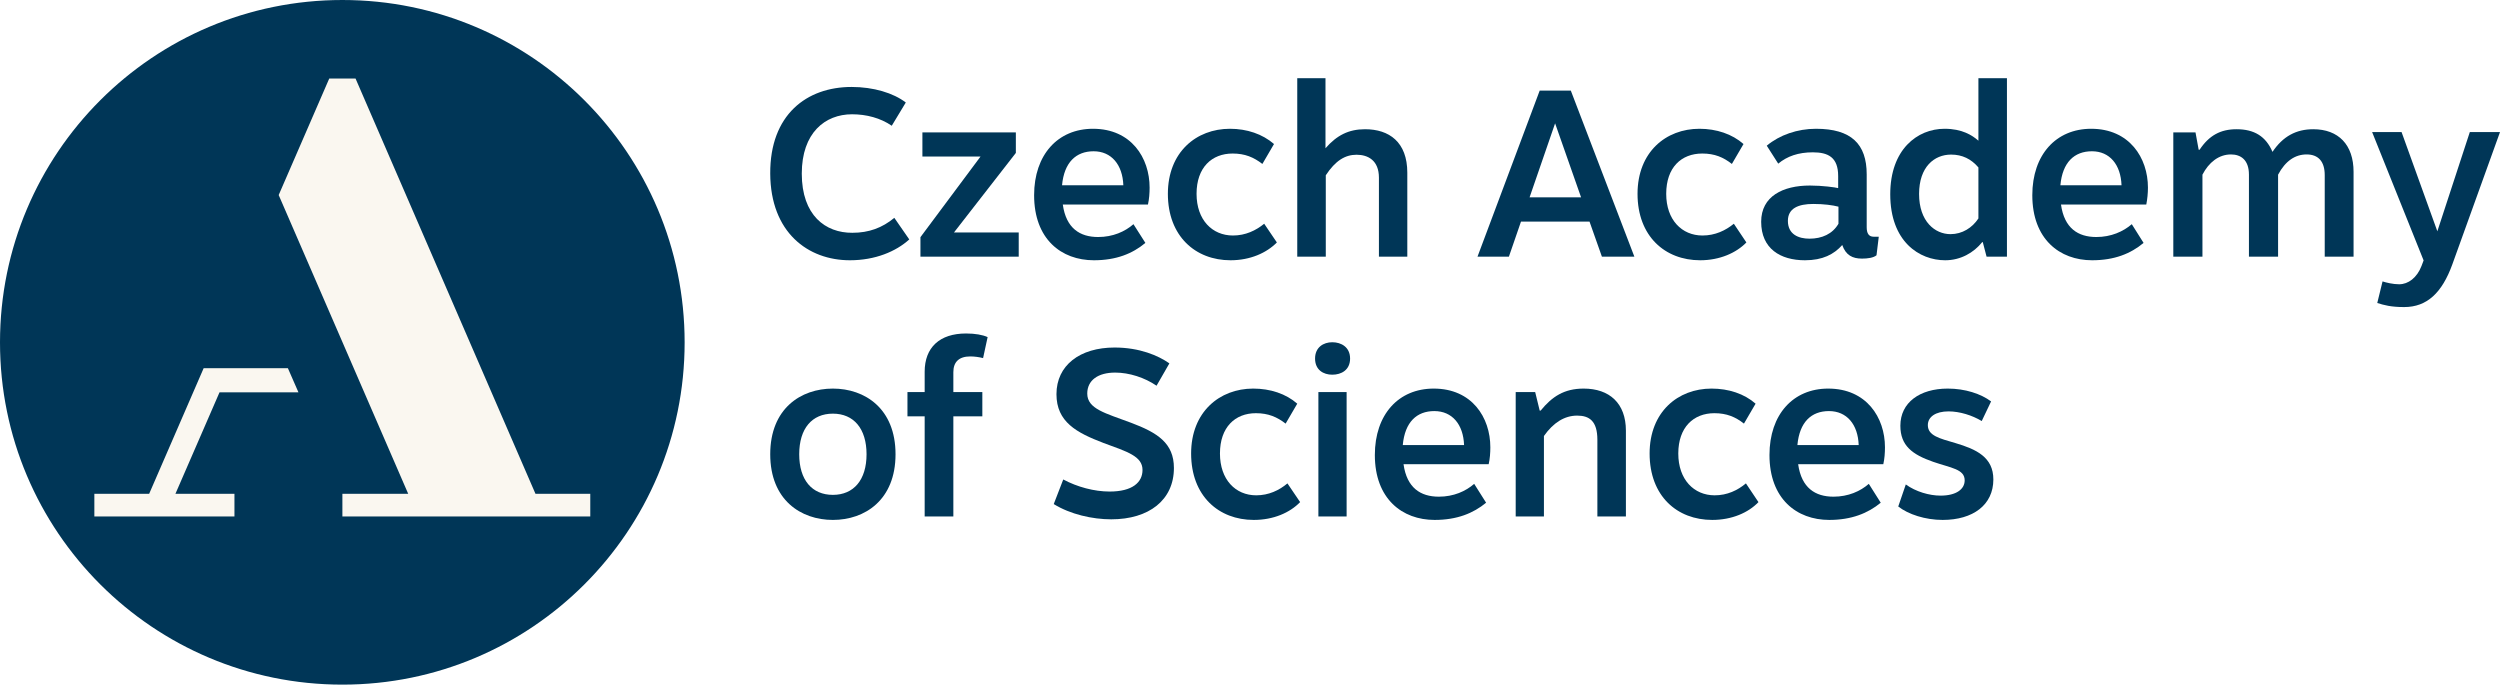
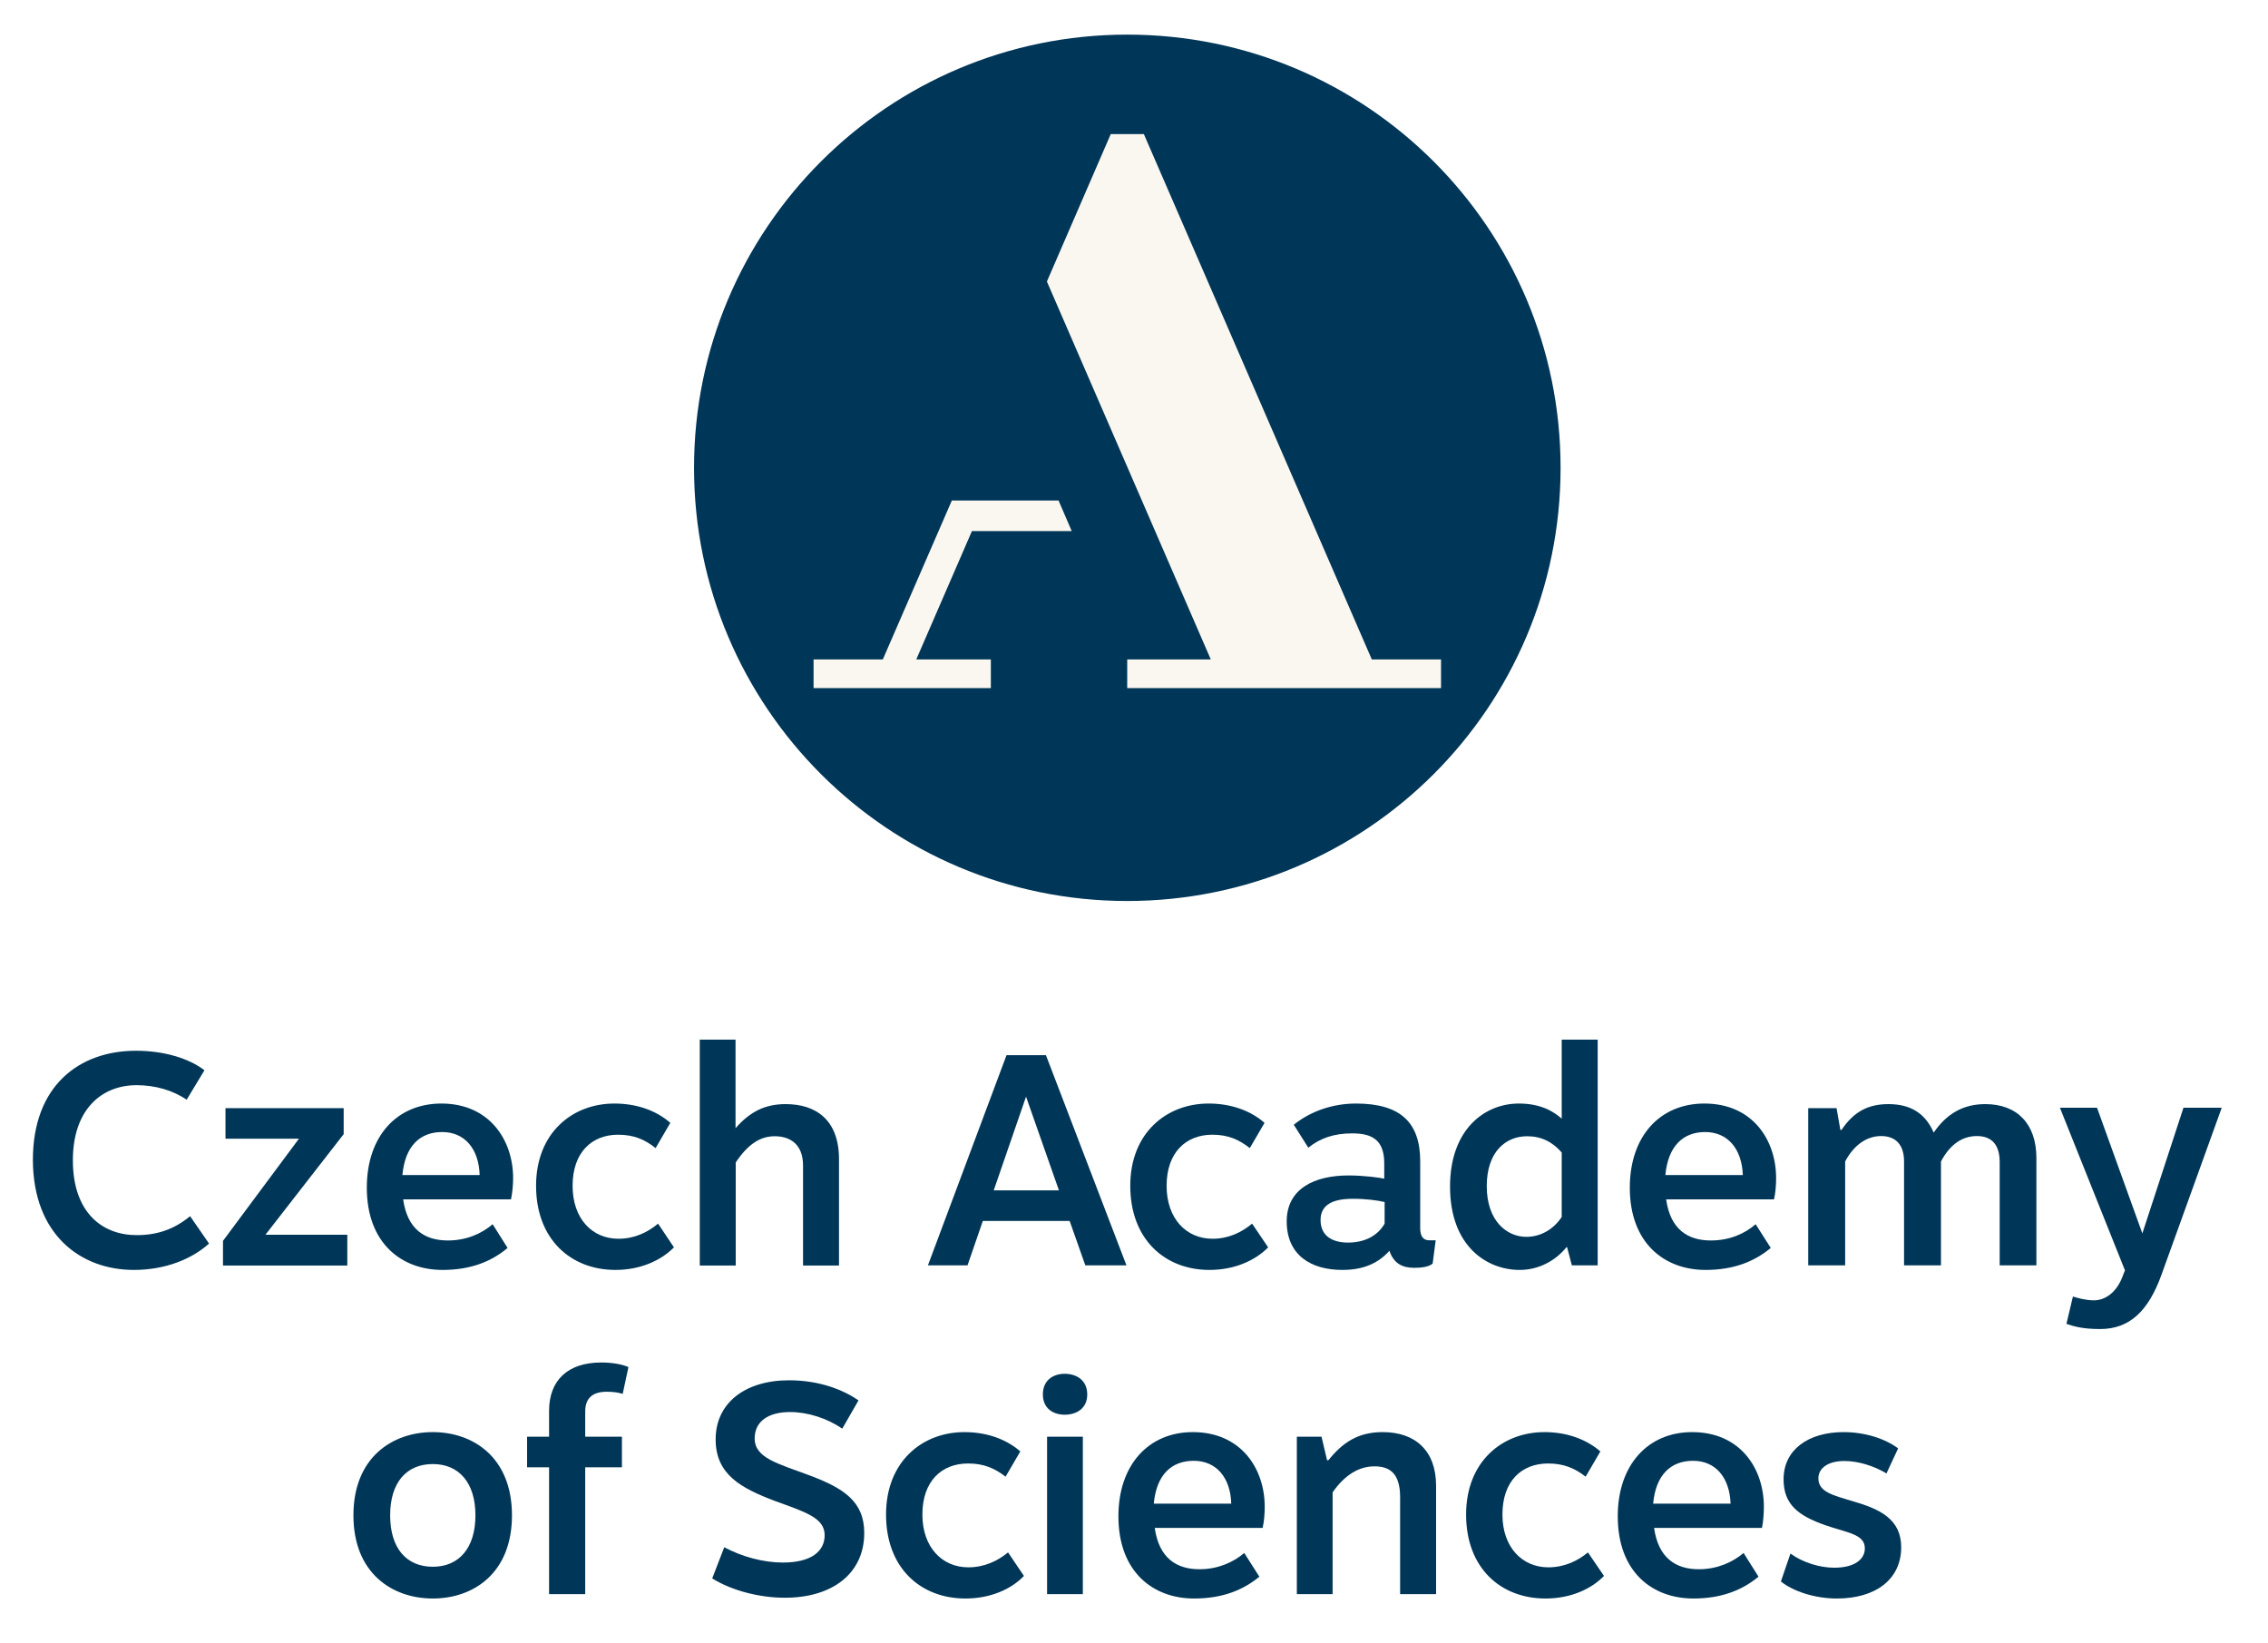
- <svg xmlns="http://www.w3.org/2000/svg" viewBox="0 0 165.60 45.35" role="img" aria-label="Czech Academy of Sciences">
-   <path fill="#003657" d="M45.35 22.68C45.35 10.15 35.2 0 22.68 0C10.15 0 0 10.15 0 22.68C0 35.2 10.15 45.35 22.68 45.35C35.2 45.35 45.35 35.2 45.35 22.68" />
-   <path fill="#003657" d="M60.23 15.86C59.35 16.66 57.97 17.24 56.3 17.24C53.52 17.24 51.04 15.4 51.02 11.5C51 7.6 53.43 5.76 56.41 5.76C57.86 5.76 59.18 6.16 60 6.79L59.07 8.33C58.33 7.82 57.4 7.57 56.44 7.57C54.65 7.57 53.11 8.8 53.11 11.5C53.11 14.27 54.68 15.43 56.46 15.42C57.56 15.42 58.44 15.09 59.24 14.43L60.23 15.86" />
-   <path fill="#003657" d="M63.19 15.4L67.48 15.4L67.48 17L60.97 17L60.97 15.71L64.95 10.37L61.1 10.37L61.1 8.77L67.29 8.77L67.29 10.13L63.19 15.4" />
-   <path fill="#003657" d="M74.41 12.27C74.36 10.91 73.62 10.02 72.44 10.02C71.28 10.02 70.49 10.75 70.35 12.27L74.41 12.27M75.87 16.09C75.02 16.8 73.94 17.24 72.46 17.24C70.3 17.24 68.5 15.84 68.5 12.93C68.5 10.25 70.07 8.53 72.4 8.53C74.93 8.53 76.15 10.45 76.15 12.43C76.15 12.79 76.12 13.2 76.04 13.55L70.4 13.55C70.62 15.12 71.53 15.7 72.74 15.7C73.72 15.7 74.52 15.34 75.08 14.85L75.87 16.09" />
-   <path fill="#003657" d="M84.58 16.06C83.9 16.75 82.82 17.24 81.51 17.24C79.19 17.24 77.36 15.65 77.36 12.84C77.36 10.07 79.25 8.53 81.47 8.53C82.6 8.53 83.63 8.88 84.39 9.54L83.62 10.86C83.05 10.42 82.47 10.17 81.65 10.17C80.27 10.17 79.26 11.09 79.26 12.84C79.26 14.57 80.3 15.6 81.67 15.6C82.5 15.6 83.19 15.27 83.74 14.82L84.58 16.06" />
-   <path fill="#003657" d="M87.8 9.82C88.55 8.96 89.34 8.56 90.42 8.56C92.01 8.56 93.22 9.4 93.22 11.44L93.22 17L91.34 17L91.34 11.77C91.34 10.62 90.61 10.25 89.86 10.25C89.1 10.25 88.46 10.64 87.82 11.61L87.82 17L85.93 17L85.93 5.18L87.8 5.18L87.8 9.82" />
-   <path fill="#003657" d="M103.01 8.17L101.32 13.07L104.73 13.07L103.01 8.17M100.75 14.68L99.95 17L97.87 17L101.99 6L104.05 6L108.26 17L106.11 17L105.29 14.68L100.75 14.68" />
-   <path fill="#003657" d="M115.68 16.06C115.01 16.75 113.92 17.24 112.62 17.24C110.29 17.24 108.47 15.65 108.47 12.84C108.47 10.07 110.35 8.53 112.57 8.53C113.7 8.53 114.74 8.88 115.49 9.54L114.72 10.86C114.16 10.42 113.58 10.17 112.76 10.17C111.37 10.17 110.37 11.09 110.37 12.84C110.37 14.57 111.41 15.6 112.77 15.6C113.61 15.6 114.3 15.27 114.85 14.82L115.68 16.06" />
-   <path fill="#003657" d="M121.78 13.69C121.4 13.59 120.81 13.51 120.11 13.51C119.12 13.51 118.43 13.8 118.43 14.63C118.43 15.53 119.14 15.81 119.86 15.81C120.68 15.81 121.39 15.5 121.78 14.82L121.78 13.69M117.03 9.65C117.88 8.94 119.06 8.53 120.29 8.53C122.63 8.53 123.65 9.54 123.65 11.55L123.65 15.05C123.65 15.46 123.79 15.68 124.11 15.68L124.45 15.68L124.3 16.91C124.09 17.08 123.71 17.13 123.34 17.13C122.71 17.13 122.27 16.91 122.03 16.23C121.48 16.85 120.73 17.24 119.56 17.24C117.93 17.24 116.66 16.47 116.66 14.69C116.66 13 118.1 12.29 119.89 12.29C120.71 12.29 121.58 12.41 121.76 12.46L121.76 11.66C121.76 10.42 121.1 10.09 120.08 10.09C119.12 10.09 118.38 10.35 117.79 10.84L117.03 9.65" />
-   <path fill="#003657" d="M131.05 11.09C130.57 10.53 129.98 10.24 129.24 10.24C128.13 10.24 127.12 11.05 127.12 12.85C127.12 14.68 128.18 15.51 129.2 15.51C129.98 15.51 130.64 15.09 131.05 14.47L131.05 11.09M131.59 17L131.34 16.04L131.3 16.04C130.74 16.74 129.87 17.24 128.85 17.24C127.14 17.24 125.21 16.01 125.21 12.87C125.21 9.9 127 8.53 128.81 8.53C129.97 8.53 130.64 8.96 131.05 9.32L131.05 5.18L132.94 5.18L132.94 17L131.59 17" />
-   <path fill="#003657" d="M140.53 12.27C140.48 10.91 139.75 10.02 138.57 10.02C137.4 10.02 136.62 10.75 136.48 12.27L140.53 12.27M141.99 16.09C141.14 16.8 140.06 17.24 138.58 17.24C136.43 17.24 134.62 15.84 134.62 12.93C134.62 10.25 136.19 8.53 138.52 8.53C141.05 8.53 142.28 10.45 142.28 12.43C142.28 12.79 142.24 13.2 142.17 13.55L136.52 13.55C136.74 15.12 137.65 15.7 138.86 15.7C139.84 15.7 140.64 15.34 141.21 14.85L141.99 16.09" />
-   <path fill="#003657" d="M145.7 9.92C146.33 8.97 147.09 8.56 148.15 8.56C149.32 8.56 150.09 9.03 150.53 10.06C151.22 9.03 152.1 8.56 153.23 8.56C154.9 8.56 155.9 9.59 155.9 11.38L155.9 17L153.99 17L153.99 11.6C153.99 10.69 153.56 10.23 152.79 10.23C152.04 10.23 151.39 10.65 150.9 11.57L150.9 17L148.97 17L148.97 11.57C148.97 10.58 148.42 10.23 147.78 10.23C146.97 10.23 146.31 10.76 145.89 11.57L145.89 17L143.96 17L143.96 8.77L145.43 8.77L145.64 9.92L145.7 9.92" />
-   <path fill="#003657" d="M162.44 17.52C161.76 19.39 160.77 20.34 159.25 20.34C158.37 20.34 157.91 20.21 157.47 20.07L157.82 18.64C158.06 18.72 158.51 18.83 158.92 18.83C159.52 18.83 160.1 18.4 160.4 17.62L160.54 17.25L157.13 8.75L159.08 8.75L161.45 15.32L163.6 8.75L165.6 8.75L162.44 17.52" />
-   <path fill="#003657" d="M52.94 30.09C52.94 31.8 53.79 32.78 55.17 32.78C56.55 32.78 57.4 31.79 57.4 30.09C57.4 28.39 56.55 27.4 55.17 27.4C53.79 27.4 52.94 28.38 52.94 30.09M59.32 30.09C59.32 33.12 57.29 34.44 55.17 34.44C53.05 34.44 51.02 33.12 51.02 30.09C51.02 27.06 53.05 25.74 55.17 25.74C57.29 25.74 59.32 27.06 59.32 30.09" />
-   <path fill="#003657" d="M61.25 24.62C61.25 23.02 62.24 22.09 63.99 22.09C64.59 22.09 65.1 22.18 65.42 22.33L65.12 23.72C64.84 23.65 64.54 23.61 64.27 23.61C63.52 23.61 63.15 23.98 63.15 24.65L63.15 25.97L65.07 25.97L65.07 27.58L63.15 27.58L63.15 34.21L61.25 34.21L61.25 27.58L60.11 27.58L60.11 25.97L61.25 25.97L61.25 24.62" />
-   <path fill="#003657" d="M70.43 31.76C71.36 32.26 72.49 32.56 73.5 32.56C75 32.56 75.68 31.96 75.68 31.13C75.68 30.22 74.67 29.92 73.09 29.34C71.31 28.66 69.98 27.95 69.98 26.11C69.98 24.2 71.53 23.02 73.83 23.02C75.48 23.02 76.72 23.55 77.46 24.07L76.61 25.55C75.82 25.01 74.8 24.68 73.87 24.68C72.73 24.68 72.02 25.19 72.02 26.07C72.02 27.09 73.23 27.37 74.91 28C76.67 28.66 77.76 29.35 77.76 31C77.76 33.12 76.11 34.4 73.61 34.4C72.36 34.4 70.9 34.07 69.8 33.39L70.43 31.76" />
-   <path fill="#003657" d="M86.12 33.26C85.44 33.96 84.36 34.44 83.05 34.44C80.73 34.44 78.9 32.86 78.9 30.04C78.9 27.28 80.79 25.74 83.01 25.74C84.14 25.74 85.18 26.08 85.93 26.74L85.16 28.06C84.59 27.62 84.01 27.37 83.19 27.37C81.81 27.37 80.81 28.3 80.81 30.04C80.81 31.77 81.84 32.81 83.21 32.81C84.04 32.81 84.73 32.48 85.28 32.02L86.12 33.26" />
-   <path fill="#003657" d="M87.33 25.97H89.2V34.21H87.33ZM89.43 23.75C89.43 24.51 88.85 24.82 88.25 24.82C87.67 24.82 87.11 24.51 87.11 23.75C87.11 23 87.67 22.67 88.25 22.67C88.85 22.67 89.43 23 89.43 23.75" />
-   <path fill="#003657" d="M96.98 29.48C96.93 28.11 96.19 27.23 95.01 27.23C93.85 27.23 93.06 27.95 92.92 29.48L96.98 29.48M98.44 33.3C97.59 34 96.51 34.44 95.03 34.44C92.88 34.44 91.07 33.04 91.07 30.14C91.07 27.45 92.64 25.74 94.97 25.74C97.5 25.74 98.72 27.65 98.72 29.63C98.72 30 98.69 30.4 98.61 30.75L92.97 30.75C93.19 32.32 94.1 32.9 95.31 32.9C96.29 32.9 97.09 32.54 97.65 32.05L98.44 33.3" />
-   <path fill="#003657" d="M102.05 27.2C102.81 26.27 103.61 25.74 104.9 25.74C106.61 25.74 107.7 26.71 107.7 28.53L107.7 34.21L105.81 34.21L105.81 29.13C105.81 27.89 105.28 27.53 104.47 27.53C103.63 27.53 102.89 28 102.27 28.88L102.27 34.21L100.4 34.21L100.4 25.97L101.69 25.97L101.99 27.2L102.05 27.2" />
-   <path fill="#003657" d="M116.48 33.26C115.81 33.96 114.72 34.44 113.42 34.44C111.09 34.44 109.27 32.86 109.27 30.04C109.27 27.28 111.15 25.74 113.37 25.74C114.5 25.74 115.54 26.08 116.29 26.74L115.52 28.06C114.96 27.62 114.38 27.37 113.56 27.37C112.18 27.37 111.17 28.3 111.17 30.04C111.17 31.77 112.21 32.81 113.58 32.81C114.41 32.81 115.1 32.48 115.65 32.02L116.48 33.26" />
-   <path fill="#003657" d="M123.12 29.48C123.07 28.11 122.33 27.23 121.15 27.23C119.99 27.23 119.2 27.95 119.06 29.48L123.12 29.48M124.58 33.3C123.73 34 122.64 34.44 121.17 34.44C119.01 34.44 117.21 33.04 117.21 30.14C117.21 27.45 118.78 25.74 121.1 25.74C123.63 25.74 124.86 27.65 124.86 29.63C124.86 30 124.83 30.4 124.75 30.75L119.11 30.75C119.33 32.32 120.24 32.9 121.45 32.9C122.43 32.9 123.23 32.54 123.79 32.05L124.58 33.3" />
-   <path fill="#003657" d="M126.24 32.09C126.9 32.57 127.8 32.83 128.54 32.83C129.59 32.83 130.14 32.4 130.14 31.82C130.14 31.07 129.23 31 128.05 30.59C126.67 30.11 125.88 29.52 125.88 28.2C125.88 26.66 127.17 25.74 129.02 25.74C130.16 25.74 131.21 26.08 131.89 26.59L131.27 27.89C130.64 27.51 129.81 27.25 129.07 27.25C128.22 27.25 127.7 27.61 127.7 28.16C127.7 28.86 128.47 29.04 129.53 29.35C130.91 29.76 132.04 30.28 132.04 31.76C132.04 33.45 130.69 34.44 128.68 34.44C127.53 34.44 126.4 34.07 125.74 33.55L126.24 32.09" />
-   <path fill="#FAF7F0" d="M35.47 32.71L23.55 5.2L21.81 5.2L18.46 12.92L27.04 32.71L22.68 32.71L22.68 34.21L39.1 34.21L39.1 32.71L35.47 32.71M19.77 25.99L19.07 24.39L13.49 24.39L9.88 32.71L6.25 32.71L6.25 34.21L15.53 34.21L15.53 32.71L11.62 32.71L14.54 25.99L19.77 25.99" />
+ <svg xmlns="http://www.w3.org/2000/svg" viewBox="238.33 166.83 118.59 85.87" role="img" aria-label="Czech Academy of Sciences">
+   <g fill="#003657">
+     <path d="M 249.26 231.85 C 248.38 232.65 246.99 233.23 245.33 233.23 C 242.55 233.23 240.07 231.39 240.05 227.5 C 240.04 223.61 242.46 221.77 245.44 221.77 C 246.89 221.77 248.2 222.16 249.02 222.79 L 248.09 224.33 C 247.36 223.83 246.43 223.57 245.47 223.57 C 243.68 223.57 242.14 224.8 242.14 227.5 C 242.14 230.26 243.71 231.42 245.49 231.41 C 246.59 231.41 247.47 231.08 248.27 230.42 Z M 249.26 231.85" />
+     <path d="M 252.21 231.39 L 256.49 231.39 L 256.49 233 L 249.99 233 L 249.99 231.71 L 253.96 226.37 L 250.12 226.37 L 250.12 224.77 L 256.3 224.77 L 256.3 226.13 Z M 252.21 231.39" />
+     <path d="M 263.41 228.27 C 263.37 226.9 262.63 226.02 261.45 226.02 C 260.29 226.02 259.51 226.75 259.37 228.27 Z M 264.87 232.08 C 264.03 232.79 262.94 233.23 261.47 233.23 C 259.32 233.23 257.51 231.83 257.51 228.93 C 257.51 226.24 259.08 224.53 261.41 224.53 C 263.93 224.53 265.16 226.45 265.16 228.43 C 265.16 228.79 265.12 229.2 265.05 229.54 L 259.41 229.54 C 259.63 231.11 260.54 231.69 261.75 231.69 C 262.72 231.69 263.52 231.33 264.09 230.84 Z M 264.87 232.08" />
+     <path d="M 273.57 232.05 C 272.89 232.74 271.81 233.23 270.51 233.23 C 268.19 233.23 266.36 231.64 266.36 228.83 C 266.36 226.07 268.25 224.53 270.46 224.53 C 271.59 224.53 272.63 224.88 273.38 225.54 L 272.61 226.86 C 272.05 226.41 271.47 226.16 270.65 226.16 C 269.27 226.16 268.27 227.09 268.27 228.83 C 268.27 230.56 269.3 231.6 270.67 231.6 C 271.5 231.6 272.19 231.27 272.74 230.81 Z M 273.57 232.05" />
+     <path d="M 276.79 225.82 C 277.54 224.96 278.33 224.56 279.41 224.56 C 281 224.56 282.2 225.39 282.2 227.44 L 282.2 233 L 280.32 233 L 280.32 227.77 C 280.32 226.62 279.6 226.24 278.84 226.24 C 278.09 226.24 277.45 226.64 276.8 227.61 L 276.8 233 L 274.92 233 L 274.92 221.19 L 276.79 221.19 Z M 276.79 225.82" />
+     <path d="M 291.98 224.17 L 290.29 229.07 L 293.7 229.07 Z M 289.72 230.67 L 288.92 232.99 L 286.85 232.99 L 290.96 222 L 293.02 222 L 297.23 232.99 L 295.08 232.99 L 294.26 230.67 Z M 289.72 230.67" />
+     <path d="M 304.64 232.05 C 303.96 232.74 302.88 233.23 301.57 233.23 C 299.25 233.23 297.43 231.64 297.43 228.83 C 297.43 226.07 299.32 224.53 301.53 224.53 C 302.66 224.53 303.7 224.88 304.45 225.54 L 303.68 226.86 C 303.11 226.41 302.54 226.16 301.72 226.16 C 300.34 226.16 299.33 227.09 299.33 228.83 C 299.33 230.56 300.37 231.6 301.73 231.6 C 302.56 231.6 303.25 231.27 303.8 230.81 Z M 304.64 232.05" />
+     <path d="M 310.73 229.68 C 310.35 229.59 309.75 229.51 309.07 229.51 C 308.07 229.51 307.38 229.79 307.38 230.62 C 307.38 231.52 308.09 231.8 308.81 231.8 C 309.63 231.8 310.34 231.49 310.73 230.81 Z M 305.98 225.64 C 306.84 224.94 308.01 224.53 309.23 224.53 C 311.58 224.53 312.59 225.54 312.59 227.55 L 312.59 231.05 C 312.59 231.45 312.74 231.68 313.05 231.68 L 313.4 231.68 L 313.24 232.9 C 313.04 233.07 312.66 233.12 312.28 233.12 C 311.66 233.12 311.21 232.9 310.98 232.23 C 310.43 232.84 309.68 233.23 308.52 233.23 C 306.88 233.23 305.61 232.46 305.61 230.69 C 305.61 228.99 307.05 228.29 308.84 228.29 C 309.66 228.29 310.52 228.41 310.71 228.46 L 310.71 227.66 C 310.71 226.41 310.05 226.09 309.03 226.09 C 308.07 226.09 307.34 226.35 306.74 226.84 Z M 305.98 225.64" />
+     <path d="M 319.99 227.09 C 319.5 226.53 318.92 226.24 318.18 226.24 C 317.07 226.24 316.07 227.04 316.07 228.85 C 316.07 230.67 317.12 231.5 318.14 231.5 C 318.92 231.5 319.58 231.08 319.99 230.46 Z M 320.52 232.99 L 320.27 232.04 L 320.24 232.04 C 319.68 232.73 318.81 233.23 317.79 233.23 C 316.08 233.23 314.15 232 314.15 228.87 C 314.15 225.9 315.94 224.53 317.75 224.53 C 318.91 224.53 319.58 224.96 319.99 225.32 L 319.99 221.19 L 321.87 221.19 L 321.87 232.99 Z M 320.52 232.99" />
+     <path d="M 329.46 228.27 C 329.41 226.9 328.67 226.02 327.49 226.02 C 326.34 226.02 325.55 226.75 325.41 228.27 Z M 330.92 232.08 C 330.07 232.79 328.98 233.23 327.51 233.23 C 325.36 233.23 323.55 231.83 323.55 228.93 C 323.55 226.24 325.12 224.53 327.45 224.53 C 329.98 224.53 331.2 226.45 331.2 228.43 C 331.2 228.79 331.17 229.2 331.09 229.54 L 325.45 229.54 C 325.67 231.11 326.58 231.69 327.79 231.69 C 328.77 231.69 329.57 231.33 330.13 230.84 Z M 330.92 232.08" />
+     <path d="M 334.62 225.91 C 335.25 224.97 336 224.56 337.07 224.56 C 338.23 224.56 339 225.04 339.44 226.05 C 340.13 225.04 341.01 224.56 342.14 224.56 C 343.8 224.56 344.81 225.59 344.81 227.38 L 344.81 232.99 L 342.89 232.99 L 342.89 227.59 C 342.89 226.68 342.47 226.23 341.7 226.23 C 340.95 226.23 340.3 226.65 339.82 227.56 L 339.82 232.99 L 337.89 232.99 L 337.89 227.56 C 337.89 226.57 337.34 226.23 336.69 226.23 C 335.89 226.23 335.23 226.76 334.81 227.56 L 334.81 232.99 L 332.88 232.99 L 332.88 224.77 L 334.36 224.77 L 334.56 225.91 Z M 334.62 225.91" />
+     <path d="M 351.34 233.51 C 350.66 235.38 349.68 236.32 348.15 236.32 C 347.27 236.32 346.82 236.2 346.38 236.05 L 346.72 234.62 C 346.96 234.7 347.41 234.82 347.82 234.82 C 348.42 234.82 349 234.39 349.3 233.61 L 349.44 233.25 L 346.04 224.75 L 347.98 224.75 L 350.35 231.32 L 352.5 224.75 L 354.5 224.75 Z M 351.34 233.51" />
+     <path d="M 258.73 246.06 C 258.73 247.78 259.58 248.75 260.96 248.75 C 262.34 248.75 263.19 247.76 263.19 246.06 C 263.19 244.37 262.34 243.38 260.96 243.38 C 259.58 243.38 258.73 244.35 258.73 246.06 M 265.1 246.06 C 265.1 249.09 263.08 250.41 260.96 250.41 C 258.84 250.41 256.81 249.09 256.81 246.06 C 256.81 243.04 258.84 241.71 260.96 241.71 C 263.08 241.71 265.1 243.04 265.1 246.06" />
+     <path d="M 267.04 240.6 C 267.04 239 268.02 238.07 269.77 238.07 C 270.36 238.07 270.88 238.17 271.19 238.31 L 270.89 239.71 C 270.61 239.62 270.32 239.6 270.05 239.6 C 269.29 239.6 268.93 239.96 268.93 240.63 L 268.93 241.95 L 270.85 241.95 L 270.85 243.55 L 268.93 243.55 L 268.93 250.18 L 267.04 250.18 L 267.04 243.55 L 265.89 243.55 L 265.89 241.95 L 267.04 241.95 Z M 267.04 240.6" />
+     <path d="M 276.2 247.73 C 277.13 248.23 278.26 248.53 279.26 248.53 C 280.77 248.53 281.45 247.93 281.45 247.1 C 281.45 246.19 280.44 245.89 278.85 245.31 C 277.08 244.64 275.75 243.93 275.75 242.09 C 275.75 240.18 277.3 239 279.59 239 C 281.24 239 282.48 239.54 283.22 240.05 L 282.37 241.53 C 281.59 240.99 280.57 240.66 279.64 240.66 C 278.49 240.66 277.79 241.16 277.79 242.04 C 277.79 243.07 279 243.35 280.68 243.98 C 282.43 244.64 283.52 245.33 283.52 246.98 C 283.52 249.09 281.87 250.37 279.37 250.37 C 278.13 250.37 276.67 250.04 275.57 249.36 Z M 276.2 247.73" />
+     <path d="M 291.87 249.23 C 291.2 249.93 290.11 250.41 288.81 250.41 C 286.48 250.41 284.66 248.83 284.66 246.02 C 284.66 243.25 286.55 241.71 288.76 241.71 C 289.89 241.71 290.93 242.06 291.68 242.72 L 290.91 244.04 C 290.34 243.6 289.77 243.35 288.95 243.35 C 287.57 243.35 286.56 244.27 286.56 246.02 C 286.56 247.74 287.6 248.78 288.96 248.78 C 289.8 248.78 290.49 248.45 291.04 248 Z M 291.87 249.23" />
+     <path d="M 293.08 241.95 L 294.95 241.95 L 294.95 250.18 L 293.08 250.18 Z M 295.18 239.74 C 295.18 240.49 294.6 240.8 294 240.8 C 293.42 240.8 292.86 240.49 292.86 239.74 C 292.86 238.98 293.42 238.66 294 238.66 C 294.6 238.66 295.18 238.98 295.18 239.74" />
+     <path d="M 302.71 245.45 C 302.67 244.09 301.93 243.21 300.75 243.21 C 299.59 243.21 298.8 243.93 298.66 245.45 Z M 304.18 249.27 C 303.33 249.97 302.25 250.41 300.77 250.41 C 298.62 250.41 296.81 249.02 296.81 246.11 C 296.81 243.43 298.38 241.71 300.7 241.71 C 303.23 241.71 304.46 243.63 304.46 245.61 C 304.46 245.97 304.43 246.38 304.35 246.72 L 298.71 246.72 C 298.93 248.29 299.84 248.88 301.05 248.88 C 302.02 248.88 302.83 248.51 303.39 248.03 Z M 304.18 249.27" />
+     <path d="M 307.79 243.18 C 308.54 242.25 309.34 241.71 310.63 241.71 C 312.34 241.71 313.42 242.69 313.42 244.51 L 313.42 250.18 L 311.54 250.18 L 311.54 245.11 C 311.54 243.87 311 243.5 310.2 243.5 C 309.36 243.5 308.62 243.98 308.01 244.86 L 308.01 250.18 L 306.14 250.18 L 306.14 241.95 L 307.43 241.95 L 307.72 243.18 Z M 307.79 243.18" />
+     <path d="M 322.2 249.23 C 321.52 249.93 320.44 250.41 319.14 250.41 C 316.81 250.41 314.99 248.83 314.99 246.02 C 314.99 243.25 316.88 241.71 319.09 241.71 C 320.22 241.71 321.25 242.06 322.01 242.72 L 321.24 244.04 C 320.68 243.6 320.09 243.35 319.28 243.35 C 317.89 243.35 316.89 244.27 316.89 246.02 C 316.89 247.74 317.93 248.78 319.29 248.78 C 320.12 248.78 320.82 248.45 321.36 248 Z M 322.2 249.23" />
+     <path d="M 328.82 245.45 C 328.77 244.09 328.04 243.21 326.86 243.21 C 325.7 243.21 324.91 243.93 324.77 245.45 Z M 330.28 249.27 C 329.43 249.97 328.35 250.41 326.88 250.41 C 324.72 250.41 322.92 249.02 322.92 246.11 C 322.92 243.43 324.49 241.71 326.81 241.71 C 329.34 241.71 330.56 243.63 330.56 245.61 C 330.56 245.97 330.53 246.38 330.46 246.72 L 324.82 246.72 C 325.04 248.29 325.95 248.88 327.16 248.88 C 328.13 248.88 328.93 248.51 329.5 248.03 Z M 330.28 249.27" />
+     <path d="M 331.95 248.06 C 332.61 248.54 333.5 248.8 334.24 248.8 C 335.29 248.8 335.84 248.37 335.84 247.79 C 335.84 247.04 334.93 246.98 333.75 246.57 C 332.37 246.08 331.59 245.5 331.59 244.18 C 331.59 242.64 332.87 241.71 334.73 241.71 C 335.86 241.71 336.91 242.06 337.58 242.56 L 336.97 243.87 C 336.34 243.49 335.51 243.22 334.77 243.22 C 333.92 243.22 333.41 243.59 333.41 244.13 C 333.41 244.84 334.17 245.01 335.23 245.33 C 336.61 245.73 337.74 246.25 337.74 247.73 C 337.74 249.42 336.39 250.41 334.38 250.41 C 333.23 250.41 332.1 250.04 331.45 249.52 Z M 331.95 248.06" />
+     <path d="M 319.93 191.29 C 319.93 178.78 309.79 168.64 297.27 168.64 C 284.77 168.64 274.62 178.78 274.62 191.29 C 274.62 203.8 284.77 213.94 297.27 213.94 C 309.79 213.94 319.93 203.8 319.93 191.29" />
+   </g>
+   <g fill="#FAF7F0">
+     <path d="M 310.06 201.31 L 298.14 173.84 L 296.41 173.84 L 293.07 181.55 L 301.64 201.31 L 297.27 201.31 L 297.27 202.81 L 313.68 202.81 L 313.68 201.31 Z M 294.37 194.6 L 293.68 193 L 288.1 193 L 284.49 201.31 L 280.87 201.31 L 280.87 202.81 L 290.14 202.81 L 290.14 201.31 L 286.24 201.31 L 289.15 194.6 Z M 294.37 194.6" />
+   </g>
</svg>
